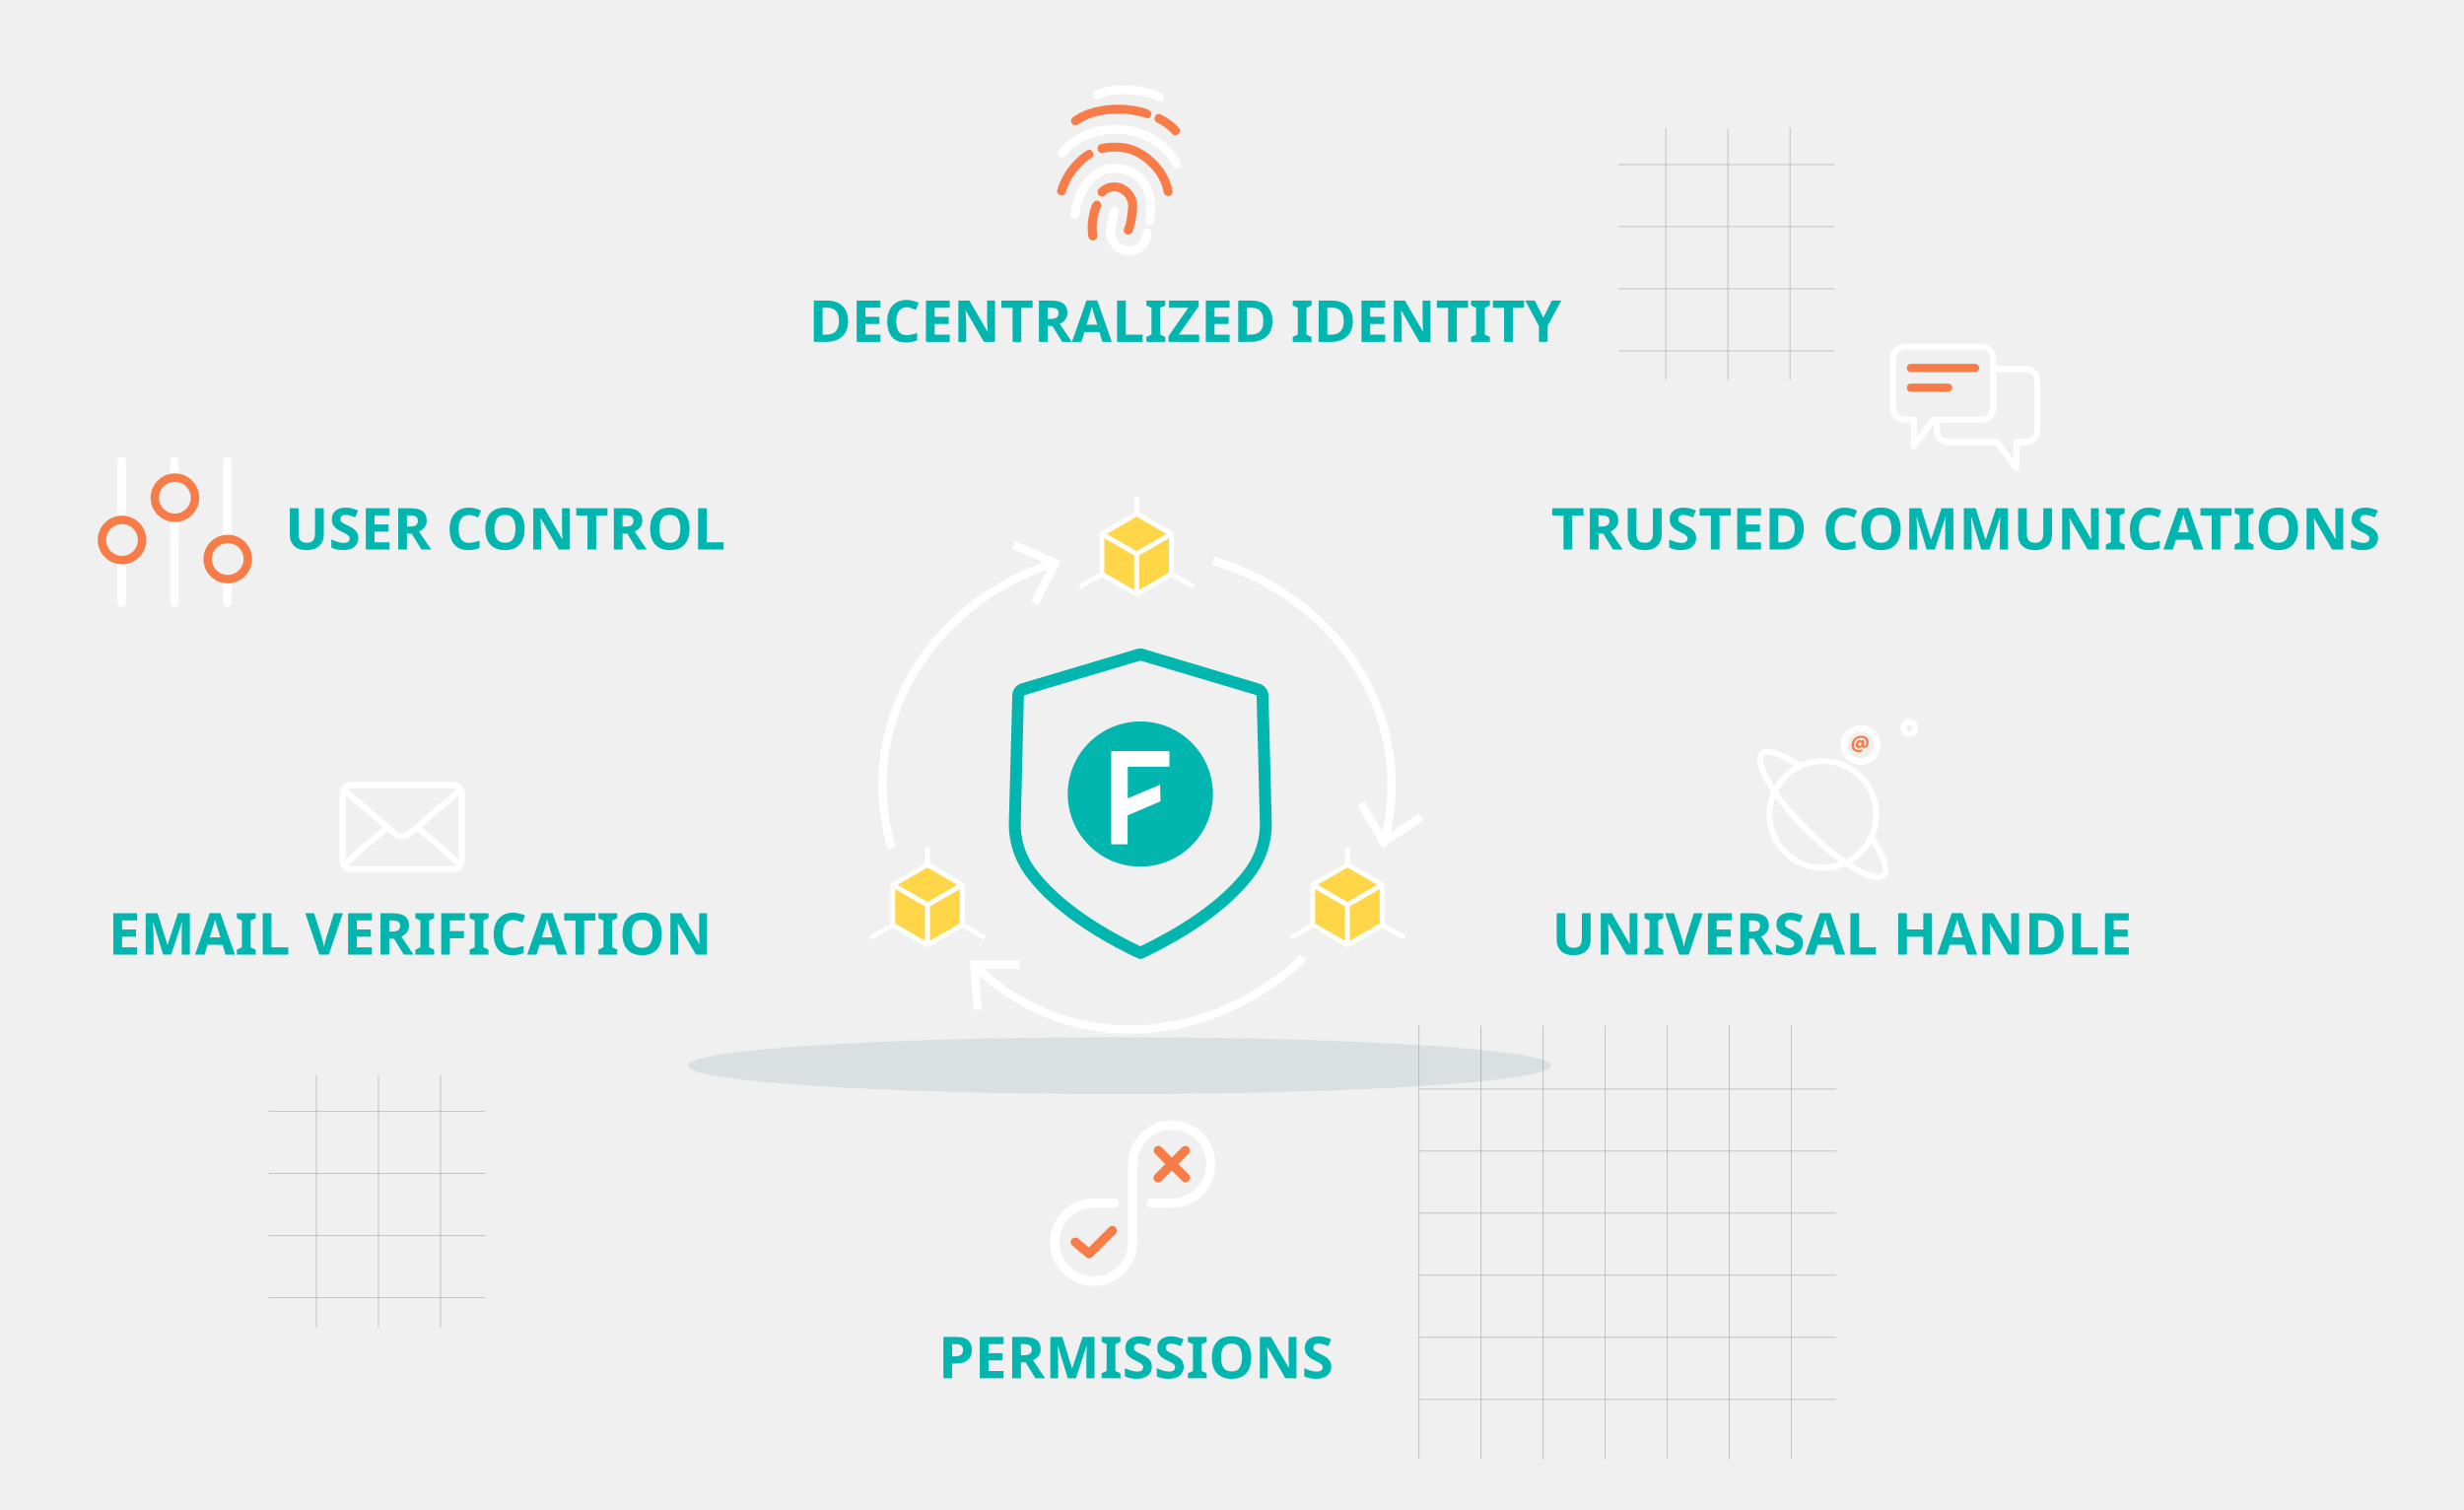
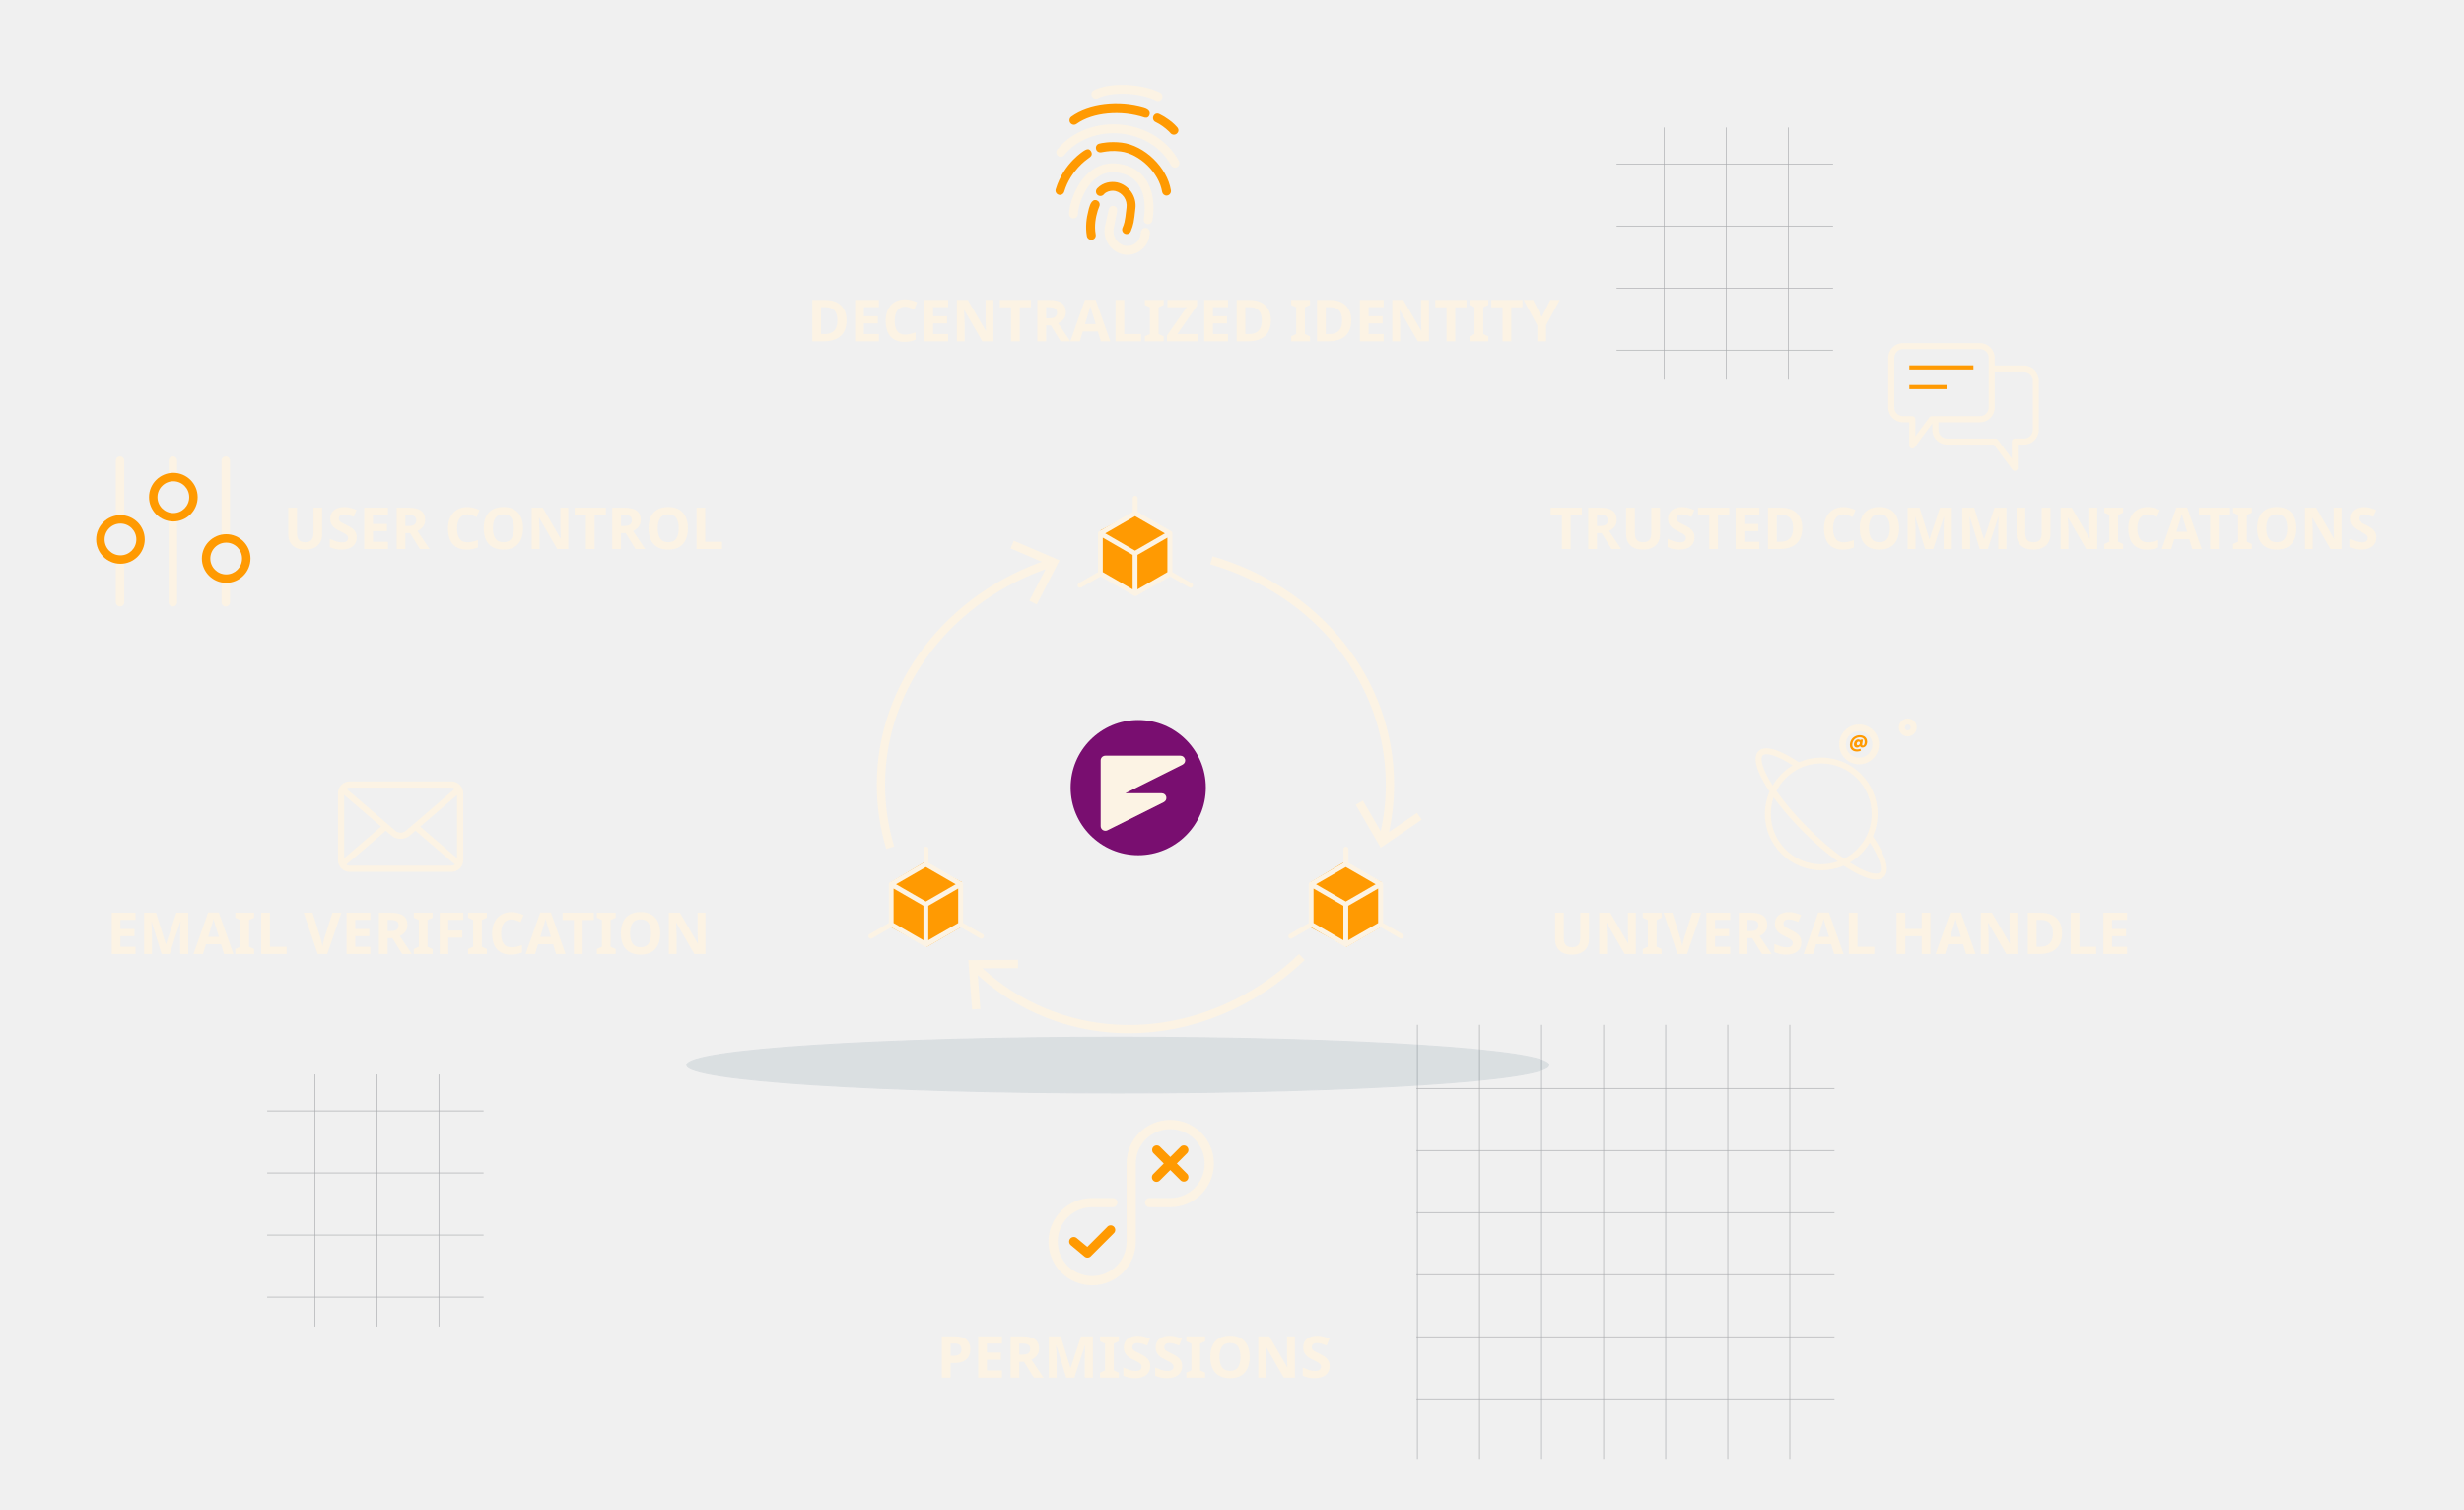
<svg xmlns="http://www.w3.org/2000/svg" viewBox="0 0 596 365">
-   <g fill="#a7a9ac">
-     <g opacity=".8">
-       <path d="m343.13 248.01h.19v105.02h-.19z" />
-       <path d="m358.15 248.01h.19v105.02h-.19z" />
-       <path d="m373.16 248.01h.19v105.02h-.19z" />
-       <path d="m388.18 248.01h.19v105.02h-.19z" />
-       <path d="m403.19 248.01h.19v105.02h-.19z" />
-       <path d="m418.21 248.01h.19v105.02h-.19z" />
-       <path d="m433.22 248.01h.19v105.02h-.19z" />
-     </g>
-     <g opacity=".8">
-       <path d="m343 263.31h101.12v.19h-101.12z" />
-       <path d="m343 278.32h101.12v.19h-101.12z" />
-       <path d="m343 293.34h101.12v.19h-101.12z" />
-       <path d="m343 308.35h101.12v.19h-101.12z" />
-       <path d="m343 323.37h101.12v.19h-101.12z" />
-       <path d="m343 338.39h101.12v.19h-101.12z" />
-     </g>
-     <g opacity=".8">
-       <path d="m76.43 260h.19v61h-.19z" />
-       <path d="m91.45 260h.19v61h-.19z" />
-       <path d="m106.46 260h.19v61h-.19z" />
-     </g>
-     <g opacity=".8">
-       <path d="m65 268.74h52.36v.19h-52.36z" />
-       <path d="m65 283.75h52.36v.19h-52.36z" />
-       <path d="m65 298.77h52.36v.19h-52.36z" />
-       <path d="m65 313.79h52.36v.19h-52.36z" />
-     </g>
-     <g opacity=".8">
-       <path d="m402.84 30.97h.19v61h-.19z" />
-       <path d="m417.85 30.97h.19v61h-.19z" />
-       <path d="m432.87 30.97h.19v61h-.19z" />
-     </g>
-     <g opacity=".8">
-       <path d="m391.41 39.71h52.36v.19h-52.36z" />
-       <path d="m391.41 54.72h52.36v.19h-52.36z" />
-       <path d="m391.41 69.74h52.36v.19h-52.36z" />
-       <path d="m391.41 84.75h52.36v.19h-52.36z" />
-     </g>
+   <style>.E,.H,.G{isolation:isolate}.L{fill:#fcf3e4}.M{fill:#ff9a02}.N{opacity:.8}.O{fill:#a7a9ac}.P{font-family:Poppins-Bold,Poppins}.Q{font-size:14px}.R{font-weight:700}</style>
+   <g class="N O">
+     <use href="#B" />
+     <use href="#B" x="15.02" />
+     <use href="#B" x="30.03" />
+     <use href="#B" x="45.05" />
+     <use href="#B" x="60.06" />
+     <use href="#B" x="75.08" />
+     <use href="#B" x="90.09" />
  </g>
-   <path d="m266.6 139.31v-9.92l8.4-5.39 8 5 .43 10.31-8.12 4.69z" fill="#ffd647" />
-   <path d="m317.39 224.43v-10.92l7.82-4.69 9.31 4.68-.3 10.93-8.12 4.68z" fill="#ffd647" />
-   <path d="m215.92 224.41v-10.92l7.82-4.68 9.31 4.68-.3 10.92-8.11 4.69z" fill="#ffd647" />
-   <path d="m288.59 141.19-4.64-2.68v-9.37s0 0 0 0c0-.05 0-.1-.02-.15 0 0 0 0 0-.01 0-.02-.01-.04-.02-.06 0 0 0 0 0-.01 0-.02-.02-.04-.03-.07-.01-.02-.03-.04-.04-.06-.01-.02-.03-.03-.04-.05-.04-.04-.08-.07-.12-.09l-8.12-4.69v-3.3c0-.33-.27-.6-.6-.6s-.6.27-.6.6v3.3l-8.12 4.69s0 0 0 0c-.04.02-.08.05-.12.09-.01.01-.03.03-.04.05-.01.02-.03.04-.04.06s-.02.04-.03.07v.01c0 .02-.01.04-.02.06v.01c-.01.05-.02.1-.02.15v9.37l-4.64 2.68c-.29.16-.38.53-.22.81.11.19.31.3.52.3.1 0 .2-.03.3-.08l4.64-2.68 8.12 4.69s0 0 0 0l.06.03h.02c.02 0 .03.01.05.02h.03.04.03.05.02s.01 0 .02 0h.05.03.04.03c.02 0 .03-.01.05-.02h.02c.02 0 .04-.02.06-.03l8.12-4.69 4.64 2.68c.09.05.2.08.3.08.21 0 .41-.11.52-.3.16-.29.07-.65-.22-.81zm-13.66-16.22 7.22 4.17-7.22 4.17-7.22-4.17zm-7.82 5.2 5.42 3.13 1.81 1.04v8.34l-7.22-4.17v-8.34zm8.41 12.51v-8.34l1.81-1.04 5.42-3.13v8.34l-7.22 4.17z" fill="#fff" />
-   <path d="m339.57 226.06-4.64-2.68v-9.37s0 0 0 0c0-.05 0-.1-.02-.15 0 0 0 0 0-.01 0-.02-.01-.04-.02-.06 0 0 0 0 0-.01 0-.02-.02-.04-.03-.07-.01-.02-.03-.04-.04-.06-.01-.02-.03-.03-.04-.05-.04-.04-.08-.07-.12-.09l-8.12-4.69v-3.3c0-.33-.27-.6-.6-.6s-.6.27-.6.6v3.3l-8.12 4.69s0 0 0 0c-.04.02-.08.05-.12.09-.01.01-.03.03-.04.05-.01.02-.03.04-.04.06s-.02.04-.03.07v.01c0 .02-.01.04-.02.06v.01c-.01.05-.02.1-.02.15v9.37l-4.64 2.68c-.29.16-.38.53-.22.81.11.19.31.3.52.3.1 0 .2-.03.3-.08l4.64-2.68 8.12 4.69s0 0 0 0l.06.03h.02c.02 0 .03.01.05.02h.03.04.03.05.02s.01 0 .02 0h.05.03.04.03c.02 0 .03-.01.05-.02h.02c.02 0 .04-.02.06-.03l8.12-4.69 4.64 2.68c.09.05.2.08.3.08.21 0 .41-.11.52-.3.16-.29.07-.65-.22-.81zm-13.66-16.22 7.22 4.17-7.22 4.17-7.22-4.17zm-7.82 5.2 5.42 3.13 1.81 1.04v8.34l-7.22-4.17v-8.34zm8.41 12.51v-8.34l1.81-1.04 5.42-3.13v8.34l-7.22 4.17z" fill="#fff" />
-   <path d="m237.99 226.06-4.64-2.68v-9.37s0 0 0 0c0-.05 0-.1-.02-.15 0 0 0 0 0-.01 0-.02-.01-.04-.02-.06 0 0 0 0 0-.01 0-.02-.02-.04-.03-.07-.01-.02-.03-.04-.04-.06-.01-.02-.03-.03-.04-.05-.04-.04-.08-.07-.12-.09l-8.12-4.69v-3.3c0-.33-.27-.6-.6-.6s-.6.27-.6.6v3.3l-8.12 4.69s0 0 0 0c-.04.02-.08.05-.12.09-.01.01-.03.03-.04.05-.01.02-.03.04-.04.06s-.02.04-.03.07v.01c0 .02-.01.04-.02.06v.01c-.01.05-.02.1-.02.15v9.37l-4.64 2.68c-.29.16-.38.53-.22.81.11.19.31.3.52.3.1 0 .2-.03.3-.08l4.64-2.68 8.12 4.69s0 0 0 0c.02.01.04.02.06.03h.02c.02 0 .03.01.05.02h.03.04.03.05.02s.01 0 .02 0h.05.03.04.03c.02 0 .03-.01.05-.02h.02c.02 0 .04-.02.06-.03l8.12-4.69 4.64 2.68c.09.05.2.08.3.08.21 0 .41-.11.52-.3.16-.29.07-.65-.22-.81zm-13.66-16.22 7.22 4.17-7.22 4.17-7.22-4.17zm-7.82 5.2 5.42 3.13 1.81 1.04v8.34l-7.22-4.17v-8.34zm8.41 12.51v-8.34l1.81-1.04 5.42-3.13v8.34l-7.22 4.17z" fill="#fff" />
-   <path d="m215.71 205.17c-1.46-4.85-2.25-9.97-2.25-15.25 0-24.74 17.16-45.79 41.12-53.63" fill="none" stroke="#fff" stroke-miterlimit="10" stroke-width="2" />
-   <path d="m251.15 146.33-1.78-.92 4.52-8.76-9.07-3.88.79-1.84 11.05 4.72z" fill="#fff" />
-   <path d="m334.93 203.08c1.09-4.22 1.66-8.63 1.66-13.16 0-25.45-18.15-46.99-43.19-54.27" fill="none" stroke="#fff" stroke-miterlimit="10" stroke-width="2" />
-   <path d="m344.27 198.39-1.13-1.65-8.14 5.56-4.96-8.52-1.73 1.01 6.04 10.38z" fill="#fff" />
-   <path d="m236.12 233.9c3.12 3.05 6.65 5.75 10.57 8.02 22.04 12.71 49.77 7.75 68.59-10.3" fill="none" stroke="#fff" stroke-miterlimit="10" stroke-width="2" />
-   <path d="m235.52 244.32 1.99-.15-.75-9.83 9.86-.04-.01-2-12.01.05z" fill="#fff" />
-   <text fill="#00b6af" font-family="Poppins-Bold, Poppins" font-size="14" font-weight="700" transform="translate(26.14 230.89)">
-     <tspan x="0" y="0">EMAIL VERIFICATION</tspan>
+   <g class="N O">
+     <use href="#C" />
+     <use href="#C" y="15.01" />
+     <use href="#C" y="30.03" />
+     <use href="#C" y="45.04" />
+     <use href="#C" y="60.06" />
+     <use href="#C" y="75.08" />
+   </g>
+   <g class="N O">
+     <path d="M76.05 259.87h.19v61h-.19zm15.02 0h.19v61h-.19zm15.01 0h.19v61h-.19z" />
+   </g>
+   <g class="N O">
+     <use href="#D" />
+     <use href="#D" y="15.01" />
+     <use href="#D" y="30.03" />
+     <use href="#D" y="45.05" />
+   </g>
+   <g class="N O">
+     <path d="M402.46 30.84h.19v61h-.19zm15.01 0h.19v61h-.19zm15.02 0h.19v61h-.19z" />
+   </g>
+   <g class="N O">
+     <use href="#E" />
+     <use href="#E" y="15.01" />
+     <use href="#E" y="30.03" />
+     <use href="#E" y="45.04" />
+   </g>
+   <path d="M266.22 139.18v-10.92l8.16-4.23 8.72 4.98-.05 10.17-8.12 4.69-8.71-4.69zm50.79 85.12v-10.92l7.82-4.69 9.31 4.68-.3 10.93-8.12 4.68-8.71-4.68zm-101.47-.02v-10.92l7.82-4.68 9.31 4.68-.3 10.92-8.11 4.69-8.72-4.69z" class="M" />
+   <g class="L">
+     <use href="#F" />
+     <use href="#F" x="50.98" y="84.87" />
+     <path d="M237.61 225.93l-4.64-2.68v-9.37h0c0-.05 0-.1-.02-.15h0s0-.05-.02-.07h0l-.03-.08c0-.02-.03-.04-.04-.06h0s-.03-.03-.04-.05h0s-.08-.07-.12-.09h0l-8.12-4.69v-3.3a.6.6 0 0 0-1.2 0v3.3l-8.12 4.69h0s-.08.05-.12.09h0s-.03.03-.04.05h0s-.03.04-.04.06-.02.04-.03.07h0s0 .05-.02.07h0c0 .06-.02.11-.02.16h0v9.37l-4.64 2.68c-.29.16-.38.53-.22.81a.6.6 0 0 0 .52.3c.1 0 .2-.03.3-.08l4.64-2.68 8.12 4.69h0l.06.03h.02s.03 0 .05.02h.34s.03 0 .05-.02h.02l.06-.03h0l8.12-4.69 4.64 2.68a.64.64 0 0 0 .3.08.6.6 0 0 0 .52-.3c.16-.29.07-.65-.22-.81h-.06zm-13.66-16.22l7.22 4.17-7.22 4.17-7.22-4.17 7.22-4.17zm-7.82 5.2l5.42 3.13 1.81 1.04v8.34l-7.22-4.17v-8.34h0zm8.41 12.51v-8.34l1.81-1.04 5.42-3.13v8.34l-7.22 4.17h0zm-10.17-22.09a53.89 53.89 0 0 1-2.29-15.54c0-24.46 16.8-46.4 41.81-54.58l.62 1.9c-24.18 7.91-40.43 29.08-40.43 52.68 0 5.06.74 10.1 2.21 14.96l-1.92.58h0z" />
+     <path d="M250.77 146.2l-1.78-.92 4.52-8.76-9.07-3.88.79-1.84 11.05 4.72-5.51 10.68zm84.75 57l-1.94-.5c1.08-4.18 1.63-8.53 1.63-12.91 0-24.5-17.07-45.92-42.47-53.31l.56-1.92c26.26 7.64 43.91 29.83 43.91 55.23 0 4.55-.57 9.06-1.69 13.41z" />
+     <path d="M343.89 198.26l-1.13-1.65-8.14 5.56-4.96-8.52-1.73 1.01 6.04 10.38 9.92-6.78zm-70.79 51.66c-9.45 0-18.81-2.38-27.29-7.27-3.92-2.27-7.55-5.02-10.77-8.17l1.4-1.43a52.5 52.5 0 0 0 10.37 7.87c21.22 12.24 48.3 8.16 67.4-10.16l1.38 1.44c-12.14 11.64-27.42 17.71-42.5 17.71h.01z" />
+     <path d="M235.14 244.19l1.99-.15-.75-9.83 9.86-.04-.01-2-12.01.05.92 11.97z" />
+     <text class="E P Q R">
+       <tspan x="25.76" y="230.76">EMAIL VERIFICATION</tspan>
+       <tspan x="226.55" y="333.23">PERMISSIONS</tspan>
+     </text>
+     <path d="M41.82 116.42c-.56 0-1.02-.46-1.02-1.02v-3.99c0-.56.46-1.02 1.02-1.02s1.02.46 1.02 1.02v3.99c0 .56-.46 1.02-1.02 1.02zm0 30.27c-.56 0-1.02-.46-1.02-1.02v-20.05c0-.56.46-1.02 1.02-1.02s1.02.46 1.02 1.02v20.05c0 .56-.46 1.02-1.02 1.02z" />
+   </g>
+   <use href="#G" class="M" />
+   <path d="M54.61 130.23c-.56 0-1.02-.46-1.02-1.02v-17.8c0-.56.46-1.02 1.02-1.02s1.02.46 1.02 1.02v17.8c0 .56-.46 1.02-1.02 1.02zm0 16.46c-.56 0-1.02-.46-1.02-1.02v-5.73c0-.56.46-1.02 1.02-1.02s1.02.46 1.02 1.02v5.73c0 .56-.46 1.02-1.02 1.02z" class="L" />
+   <use href="#G" x="12.78" y="14.84" class="M" />
+   <path d="M29.04 126.65c-.56 0-1.02-.46-1.02-1.02v-14.22c0-.56.46-1.02 1.02-1.02s1.02.46 1.02 1.02v14.22c0 .56-.46 1.02-1.02 1.02zm0 20.04c-.56 0-1.02-.46-1.02-1.02v-9.82c0-.56.46-1.02 1.02-1.02s1.02.46 1.02 1.02v9.82c0 .56-.46 1.02-1.02 1.02h0z" class="L" />
+   <path d="M29.14 136.36a5.89 5.89 0 0 1-5.88-5.88 5.89 5.89 0 0 1 5.88-5.88 5.89 5.89 0 0 1 5.88 5.88 5.89 5.89 0 0 1-5.88 5.88zm0-9.72a3.84 3.84 0 0 0 0 7.68 3.84 3.84 0 1 0 0-7.68z" class="M" />
+   <text class="E L P Q R">
+     <tspan x="68.54" y="132.79">USER CONTROL</tspan>
+     <tspan x="374.97" y="230.76">UNIVERSAL HANDLE</tspan>
  </text>
-   <path d="m304.63 165.36-28.39-8.51h-.83l-28.39 8.45c-1.29.41-2.17 1.61-2.17 2.97l-.82 30.54c-.13 4.47 1.19 8.86 3.75 12.53 3.66 5.15 11.39 12.88 27.42 20.46h.08c.17.08.35.13.54.14.19 0 .37-.04.54-.12h.07c16.03-7.6 23.79-15.33 27.43-20.48 2.57-3.67 3.88-8.06 3.75-12.53l-.78-30.54c-.03-1.35-.93-2.52-2.21-2.9zm-3.12 44.3c-3.42 4.8-10.67 12-25.69 19.22-15.02-7.22-22.27-14.43-25.69-19.22-2.21-3.15-3.34-6.94-3.22-10.78l.75-30.54c0-.09.06-.17.15-.21l28.01-8.35 27.98 8.33c.09.03.15.11.15.21l.78 30.54c.12 3.86-1.01 7.65-3.22 10.8z" fill="#00b6af" />
-   <circle cx="275.83" cy="192.06" fill="#00b6af" r="17.56" />
-   <path d="m268.79 181.68v22.54h3.96v-7l7.95-3.4-.1-4.02-7.82 3.3v-7.65h10.08v-3.77z" fill="#fff" />
-   <text fill="#00b6af" font-family="Poppins-Bold, Poppins" font-size="14" font-weight="700" transform="translate(226.93 333.36)">
-     <tspan x="0" y="0">PERMISSIONS</tspan>
+   <text class="G E L P Q R">
+     <tspan x="374.8" y="132.79">TRUSTED COMMUNICATIONS</tspan>
  </text>
-   <path d="m42.2 116.55c-.56 0-1.02-.46-1.02-1.02v-3.99c0-.56.46-1.02 1.02-1.02s1.02.46 1.02 1.02v3.99c0 .56-.46 1.02-1.02 1.02z" fill="#fff" />
-   <path d="m42.2 146.82c-.56 0-1.02-.46-1.02-1.02v-20.05c0-.56.46-1.02 1.02-1.02s1.02.46 1.02 1.02v20.05c0 .56-.46 1.02-1.02 1.02z" fill="#fff" />
-   <path d="m42.31 126.26c-3.24 0-5.88-2.64-5.88-5.88s2.64-5.88 5.88-5.88 5.88 2.64 5.88 5.88-2.64 5.88-5.88 5.88zm0-9.72c-2.12 0-3.84 1.72-3.84 3.84s1.72 3.84 3.84 3.84 3.84-1.72 3.84-3.84-1.72-3.84-3.84-3.84z" fill="#f77c47" />
-   <path d="m54.99 130.36c-.56 0-1.02-.46-1.02-1.02v-17.8c0-.56.46-1.02 1.02-1.02s1.02.46 1.02 1.02v17.8c0 .56-.46 1.02-1.02 1.02z" fill="#fff" />
-   <path d="m54.99 146.82c-.56 0-1.02-.46-1.02-1.02v-5.73c0-.56.46-1.02 1.02-1.02s1.02.46 1.02 1.02v5.73c0 .56-.46 1.02-1.02 1.02z" fill="#fff" />
-   <path d="m55.09 141.1c-3.24 0-5.88-2.64-5.88-5.88s2.64-5.88 5.88-5.88 5.88 2.64 5.88 5.88-2.64 5.88-5.88 5.88zm0-9.72c-2.12 0-3.84 1.72-3.84 3.84s1.72 3.84 3.84 3.84 3.84-1.72 3.84-3.84-1.72-3.84-3.84-3.84z" fill="#f77c47" />
-   <path d="m29.42 126.78c-.56 0-1.02-.46-1.02-1.02v-14.22c0-.56.46-1.02 1.02-1.02s1.02.46 1.02 1.02v14.22c0 .56-.46 1.02-1.02 1.02z" fill="#fff" />
-   <path d="m29.42 146.82c-.56 0-1.02-.46-1.02-1.02v-9.82c0-.56.46-1.02 1.02-1.02s1.02.46 1.02 1.02v9.82c0 .56-.46 1.02-1.02 1.02z" fill="#fff" />
-   <path d="m29.52 136.49c-3.24 0-5.88-2.64-5.88-5.88s2.64-5.88 5.88-5.88 5.88 2.64 5.88 5.88-2.64 5.88-5.88 5.88zm0-9.72c-2.12 0-3.84 1.72-3.84 3.84s1.72 3.84 3.84 3.84 3.84-1.72 3.84-3.84-1.72-3.84-3.84-3.84z" fill="#f77c47" />
-   <text fill="#00b6af" font-family="Poppins-Bold, Poppins" font-size="14" font-weight="700" transform="translate(68.92 132.92)">
-     <tspan x="0" y="0">USER CONTROL</tspan>
+   <text class="E L P Q R">
+     <tspan x="195.21" y="82.56">DECENTRALIZED IDENTITY</tspan>
  </text>
-   <text fill="#00b6af" font-family="Poppins-Bold, Poppins" font-size="14" font-weight="700" transform="translate(375.35 230.89)">
-     <tspan x="0" y="0">UNIVERSAL HANDLE</tspan>
-   </text>
-   <text fill="#00b6af" font-family="Poppins-Bold, Poppins" font-size="14" font-weight="700" transform="translate(375.18 132.92)">
-     <tspan x="0" y="0">TRUSTED COMMUNICATIONS</tspan>
-   </text>
-   <text fill="#00b6af" font-family="Poppins-Bold, Poppins" font-size="14" font-weight="700" transform="translate(195.59 82.69)">
-     <tspan x="0" y="0">DECENTRALIZED IDENTITY</tspan>
-   </text>
-   <ellipse cx="270.75" cy="257.75" fill="#19455e" opacity=".1" rx="104.25" ry="6.75" stroke="#19455e" stroke-miterlimit="10" stroke-width=".25" />
-   <path d="m84.99 189.13h24.59c.79 0 1.5.32 2.02.84s.84 1.23.84 2.02v16.16c0 .79-.32 1.5-.84 2.02s-1.23.84-2.02.84h-24.59c-.79 0-1.5-.32-2.02-.84s-.84-1.23-.84-2.02v-16.16c0-.79.32-1.5.84-2.02s1.23-.84 2.02-.84zm25.42 20.09-9.53-8.17-1.37 1.18c-.61.53-1.42.79-2.21.8-.8 0-1.6-.26-2.21-.78l-1.39-1.19-9.53 8.17c.23.18.52.28.82.28h24.59c.31 0 .6-.11.83-.28zm-26.78-1.51 8.92-7.65-8.92-7.65v15.29zm.53-16.8 10.01 8.58h.01s1.87 1.62 1.87 1.62c.33.28.78.43 1.23.42.46 0 .91-.15 1.25-.44l1.85-1.59h.02s10-8.59 10-8.59c-.23-.18-.52-.28-.83-.28h-24.59c-.31 0-.59.11-.82.28zm26.77 1.52-8.91 7.64 8.91 7.64z" fill="#fff" fill-rule="evenodd" />
-   <path d="m280.49 24.57c-.17 0-.34-.04-.49-.12-3.81-1.96-10.77-2.24-14.06-.57-.53.27-1.18.06-1.45-.47s-.06-1.18.47-1.45c3.85-1.95 11.63-1.64 16.01.57.53.27.75.91.48 1.44-.18.37-.56.6-.97.6z" fill="#fff" />
-   <path d="m284.58 40.68c-.4 0-.76-.22-.95-.57-2.26-4.23-6.76-7.1-12.02-7.66-5.48-.59-10.77 1.41-13.82 5.23-.38.46-1.06.53-1.52.15-.45-.37-.53-1.03-.17-1.49 3.5-4.39 9.53-6.7 15.74-6.03 5.97.65 11.09 3.93 13.69 8.79.28.52.08 1.18-.44 1.46-.16.08-.33.12-.51.12z" fill="#fff" />
-   <path d="m277.08 26.26c-6.19-1.8-13.36-.95-17.53 2.07-.02.02-.05.03-.07.05-.47.37-.55 1.05-.18 1.51.37.47 1.05.55 1.51.18 3.82-2.76 10.73-3.42 16.42-1.52 0 0 .9.32 1.2-.66.16-.53.03-1.24-1.36-1.63z" fill="#f77c47" />
-   <path d="m285.09 30.87c-.04-.06-.94-1.07-2-1.79-.73-.54-1.48-1-2.24-1.36-.72-.34-1.26-.01-1.49.53-.23.55.02 1.18.57 1.41 1.1.52 2.18 1.3 3.2 2.26.12.12.24.25.35.38.38.46 1.05.53 1.52.16.46-.38.62-.98.1-1.58z" fill="#f77c47" />
-   <path d="m278.51 56.66c-.05.37-.11.74-.2 1.1-.78 2.89-3.75 4.6-6.64 3.82-2.84-.85-4.59-3.72-4.03-6.64.59-3.29.45-2.57.94-4.25.27-.79 1.08-.92 1.58-.6.85.56.29 1.4-.38 5.2-.4 1.83.67 3.66 2.45 4.23 1.73.46 3.52-.57 3.98-2.3 0 0 0-.02 0-.03l.13-.84c.27-1.68 2.39-1.3 2.16.3z" fill="#fff" />
-   <path d="m278.09 54.35c-.07 0-.15 0-.22-.02-.58-.12-.95-.69-.83-1.26.02-.08 1-5.04-1.29-8.34-1.08-1.55-2.75-2.51-4.97-2.86-2.11-.33-3.99.22-5.6 1.61-2.89 2.51-4.08 7.02-4.07 8.4 0 .59-.47 1.07-1.06 1.08 0 0 0 0-.01 0-.58 0-1.06-.47-1.07-1.06-.02-1.96 1.4-7.09 4.8-10.04 2.11-1.83 4.58-2.54 7.33-2.11 2.82.44 4.98 1.7 6.4 3.76 2.82 4.07 1.67 9.74 1.62 9.98-.11.5-.55.85-1.04.85z" fill="#fff" />
-   <path d="m265.69 48.59c-.16-.06-.34-.09-.51-.07-1.06.14-1.43 2.12-1.54 2.59-.43 1.64-.78 3.79-.37 6.13.07.4.36.73.74.85.17.05.35.07.52.04.59-.1.98-.67.88-1.26-.4-2.23.03-4.27.49-5.79.1-.31.29-.79.4-1.08.22-.56-.06-1.19-.62-1.4z" fill="#f77c47" />
-   <path d="m270.56 44.23c-1.42-.28-3.35-.04-4.78 1.45-.28.29-.38.72-.26 1.1.05.17.15.32.27.44.43.42 1.12.41 1.53-.02.13-.14.27-.34.7-.57.63-.33 1.36-.46 2.11-.31 1.82.44 3 2.2 2.73 4.05-.42 3.83-.57 3.84-.98 4.89-.22.56.05 1.19.61 1.41s1.19-.05 1.41-.61c.66-1.65.76-2.17 1.12-5.49.36-2.95-1.57-5.69-4.47-6.35z" fill="#f77c47" />
-   <path d="m283.6 46.17c-.89-5.56-6.35-10.86-11.9-11.54-2.9-.35-5.05.15-5.36.23-.02 0-1.05.17-.84 1.32.11.59.73.9 1.31.78.22-.05.43-.08.64-.11.73-.1 1.92-.34 3.98-.09 4.63.57 9.3 5.14 10.05 9.77.09.52.55.91 1.08.9l.15-.02s0 0 0 0c.59-.1.98-.65.89-1.24z" fill="#f77c47" />
-   <path d="m263.56 36.23c-.37 0-.9.31-.9.32 0 0-5 2.95-6.92 9.33 0 .02-.01.04-.02.05-.15.58.2 1.16.78 1.31s1.14-.21 1.31-.78c1.52-5.11 5.59-7.85 5.59-7.85.11-.06.56-.42.69-.52.85-.65.08-1.86-.53-1.86z" fill="#f77c47" />
-   <path d="m283.44 271c-5.83 0-10.56 4.73-10.56 10.56v18.89c0 4.6-3.73 8.33-8.33 8.33s-8.33-3.73-8.33-8.33 3.73-8.33 8.33-8.33h5c.61 0 1.11-.5 1.11-1.11s-.5-1.11-1.11-1.11h-5c-5.83 0-10.56 4.73-10.56 10.56s4.73 10.56 10.56 10.56 10.56-4.73 10.56-10.56v-18.89c0-4.6 3.73-8.33 8.33-8.33s8.33 3.73 8.33 8.33-3.73 8.33-8.33 8.33h-5c-.61 0-1.11.5-1.11 1.11s.5 1.11 1.11 1.11h5c5.83 0 10.56-4.73 10.56-10.56s-4.73-10.56-10.56-10.56z" fill="#fff" />
-   <path d="m268.22 296.88-4.84 4.84-2.56-2.13c-.47-.39-1.17-.33-1.57.14-.39.47-.33 1.17.14 1.57l3.33 2.78c.44.37 1.09.33 1.49-.07l5.56-5.56c.46-.41.49-1.11.08-1.57s-1.11-.49-1.57-.08c-.03.02-.05.05-.08.08z" fill="#f77c47" />
-   <path d="m279.33 285.67c.43.43 1.13.43 1.57 0l2.55-2.54 2.55 2.54c.47.4 1.17.34 1.57-.12.36-.42.36-1.03 0-1.45l-2.54-2.55 2.54-2.55c.4-.47.34-1.17-.12-1.57-.42-.36-1.03-.36-1.45 0l-2.55 2.54-2.55-2.54c-.47-.4-1.17-.34-1.57.12-.36.42-.36 1.03 0 1.45l2.54 2.55-2.54 2.55c-.43.43-.43 1.13 0 1.57z" fill="#f77c47" />
-   <path d="m489.99 88.53h-7.13v-1.84c0-1.96-1.59-3.55-3.55-3.56h-18.64c-1.96 0-3.55 1.6-3.55 3.56v12.02c0 1.96 1.59 3.55 3.55 3.56h1.53v5.62c0 .31.2.59.5.69s.63 0 .81-.26l4.27-5.77v1.56c0 1.96 1.6 3.55 3.56 3.55h11.32l4.48 6.05c.19.25.52.36.81.26.3-.1.5-.38.5-.69v-5.62h1.53c1.96 0 3.55-1.59 3.55-3.55v-12.02c0-1.96-1.59-3.55-3.55-3.55zm-22.94 12.57-3.38 4.57v-4.14c0-.19-.08-.38-.21-.52-.14-.14-.32-.21-.52-.21h-2.26c-1.16 0-2.09-.94-2.09-2.1v-12.02c0-1.16.93-2.1 2.09-2.1h18.64c1.16 0 2.09.94 2.09 2.1v12.02c0 1.16-.93 2.1-2.09 2.1h-11.68c-.23 0-.45.11-.58.29zm25.03 3c0 1.15-.94 2.09-2.09 2.09h-2.26c-.4 0-.73.33-.73.73v4.14l-3.38-4.57c-.14-.19-.35-.29-.58-.29h-11.69c-1.16 0-2.1-.93-2.1-2.09v-1.84h10.07c1.96 0 3.55-1.6 3.55-3.56v-8.72h7.13c1.15 0 2.09.94 2.09 2.09v12.03z" fill="#fff" />
-   <path d="m462.22 89h15.5" fill="none" stroke="#f77c47" stroke-linecap="round" stroke-miterlimit="10" stroke-width="2" />
-   <path d="m462.22 93.77h9" fill="none" stroke="#f77c47" stroke-linecap="round" stroke-miterlimit="10" stroke-width="2" />
-   <path d="m454.54 197c0-7.51-6.11-13.63-13.63-13.63-1.87 0-3.69.39-5.42 1.13-2.93-1.96-7.77-4.66-9.76-2.68-1.98 1.98.72 6.83 2.68 9.76-.74 1.73-1.13 3.54-1.13 5.42 0 7.51 6.11 13.63 13.63 13.63 1.87 0 3.69-.39 5.42-1.13 2.21 1.47 5.5 3.37 7.84 3.37.76 0 1.43-.2 1.92-.69 1.98-1.98-.72-6.83-2.68-9.76.74-1.73 1.13-3.54 1.13-5.42zm-1.44 0c0 1.8-.39 3.55-1.15 5.19-.3.62-.64 1.22-1.04 1.78-.13.18-.29.34-.43.52-.28.36-.56.72-.88 1.05-.19.19-.41.36-.61.54-.31.27-.61.55-.94.79-.23.17-.49.31-.74.46-.28.17-.55.34-.84.49-.33-.23-.67-.49-1.01-.73-.34-.25-.68-.49-1.03-.76-.42-.33-.85-.68-1.28-1.03-.33-.27-.65-.52-.99-.8-.49-.41-.98-.86-1.47-1.3-.27-.24-.54-.47-.81-.72-.76-.7-1.52-1.43-2.27-2.18s-1.48-1.51-2.19-2.28c-.22-.24-.43-.49-.65-.73-.47-.52-.94-1.04-1.38-1.56-.24-.29-.46-.56-.69-.85-.39-.47-.78-.95-1.15-1.42-.23-.29-.43-.58-.64-.87-.29-.38-.57-.77-.83-1.15.15-.29.32-.57.49-.85.15-.25.29-.5.46-.74.24-.33.52-.64.8-.95.18-.2.34-.42.53-.61.33-.32.7-.61 1.06-.89.17-.14.33-.29.51-.42.56-.39 1.15-.74 1.78-1.04 1.65-.76 3.39-1.15 5.2-1.15 6.72 0 12.19 5.47 12.19 12.19zm-26.34-14.15c.18-.18.49-.29.92-.29 1.2 0 3.33.78 6.32 2.69-.03.02-.05.04-.08.05-.41.25-.81.52-1.19.81-.1.08-.2.16-.3.24-.8.64-1.53 1.37-2.17 2.17-.08.1-.16.2-.24.31-.29.38-.55.77-.8 1.18-.02.03-.04.06-.06.09-2.59-4.05-3.1-6.54-2.4-7.24zm14.15 26.34c-6.72 0-12.19-5.47-12.19-12.19 0-1.37.23-2.72.67-4.01.17.23.36.47.53.7.22.3.45.6.68.9.36.46.74.93 1.12 1.39.23.28.46.56.7.84.44.52.9 1.03 1.37 1.55.21.23.41.47.63.7.7.75 1.41 1.5 2.15 2.24s1.49 1.45 2.24 2.15c.25.23.5.45.75.67.5.45 1 .9 1.5 1.33.3.25.59.49.88.73.45.38.91.74 1.36 1.09.31.24.61.47.91.69.23.17.47.36.69.53-1.29.45-2.63.67-4.01.67zm14.15 1.97c-.7.7-3.19.19-7.24-2.4.03-.02.05-.04.08-.05.41-.25.81-.52 1.19-.81.1-.08.21-.16.31-.24.8-.64 1.53-1.36 2.17-2.17.08-.1.17-.21.25-.32.28-.37.54-.75.78-1.15.02-.04.05-.07.07-.11 2.59 4.05 3.1 6.54 2.4 7.24zm-5-26.16c2.66 0 4.82-2.16 4.82-4.82s-2.16-4.82-4.82-4.82-4.82 2.16-4.82 4.82 2.16 4.82 4.82 4.82zm0-8.04c1.77 0 3.22 1.44 3.22 3.22s-1.44 3.22-3.22 3.22-3.22-1.44-3.22-3.22 1.44-3.22 3.22-3.22zm11.77-3.05c-1.19 0-2.16.97-2.16 2.16s.97 2.16 2.16 2.16 2.16-.97 2.16-2.16-.97-2.16-2.16-2.16zm0 2.89c-.4 0-.72-.32-.72-.72s.32-.72.72-.72.72.32.72.72-.32.72-.72.72z" fill="#fff" />
-   <path d="m451.19 178.15c.26.13.46.32.6.55s.21.51.21.82c0 .25-.04.48-.13.7s-.22.39-.39.52-.37.19-.6.19c-.16 0-.29-.03-.39-.09s-.17-.15-.21-.26c-.08.12-.19.2-.32.27-.13.06-.27.1-.43.1-.22 0-.39-.07-.52-.2s-.19-.31-.19-.54c0-.22.04-.42.13-.61s.21-.34.37-.46.33-.17.53-.17c.25 0 .42.09.5.27l.04-.23h.61l-.19 1.11c0 .05-.01.1-.01.14 0 .13.06.19.17.19.14 0 .25-.09.33-.27.07-.18.11-.39.11-.63 0-.34-.11-.61-.32-.8s-.51-.29-.9-.29c-.33 0-.63.08-.9.24s-.48.38-.64.65c-.15.28-.23.58-.23.91 0 .36.1.64.31.83s.5.3.88.3c.29 0 .55-.05.78-.16l.12.48c-.29.13-.61.19-.98.19-.34 0-.63-.06-.89-.19s-.45-.31-.59-.55-.21-.52-.21-.84c0-.45.11-.85.32-1.21s.5-.65.87-.85c.37-.21.78-.31 1.23-.31.35 0 .65.07.91.2zm-1.17 2.17c.07-.05.13-.12.17-.2s.06-.17.06-.27-.03-.18-.08-.25c-.06-.06-.13-.1-.23-.1-.13 0-.24.06-.32.17-.09.11-.13.25-.13.4 0 .1.02.18.07.23s.12.09.22.09c.08 0 .16-.03.23-.08z" fill="#f77c47" />
+   <ellipse class="H" cx="270.37" cy="257.62" rx="104.25" ry="6.75" fill="#19455e" opacity=".1" stroke="#19455e" stroke-width=".25" />
+   <g class="L">
+     <path d="M84.61 189h24.59a2.84 2.84 0 0 1 2.86 2.86v16.16a2.84 2.84 0 0 1-2.86 2.86H84.61a2.84 2.84 0 0 1-2.86-2.86v-16.16a2.84 2.84 0 0 1 2.86-2.86h0zm25.42 20.09l-9.53-8.17-1.37 1.18c-.61.53-1.42.79-2.21.8-.8 0-1.6-.26-2.21-.78l-1.39-1.19-9.53 8.17c.23.18.52.28.82.28h24.59c.31 0 .6-.11.83-.28h0zm-26.78-1.51l8.92-7.65-8.92-7.65v15.29h0zm.53-16.8l10.01 8.58h.01l1.87 1.62c.33.28.78.43 1.23.42.46 0 .91-.15 1.25-.44l1.85-1.59h.02l10-8.59a1.34 1.34 0 0 0-.83-.28H84.6c-.31 0-.59.11-.82.28h0zm26.77 1.52l-8.91 7.64 8.91 7.64V192.3h0z" fill-rule="evenodd" />
+     <path d="M280.11 24.44c-.17 0-.34-.04-.49-.12-3.81-1.96-10.77-2.24-14.06-.57a1.08 1.08 0 0 1-1.45-.47 1.08 1.08 0 0 1 .47-1.45c3.85-1.95 11.63-1.64 16.01.57a1.07 1.07 0 0 1 .48 1.44c-.18.37-.56.6-.97.6h0zm4.09 16.11a1.08 1.08 0 0 1-.95-.57c-2.26-4.23-6.76-7.1-12.02-7.66-5.48-.59-10.77 1.41-13.82 5.23a1.08 1.08 0 0 1-1.52.15c-.45-.37-.53-1.03-.17-1.49 3.5-4.39 9.53-6.7 15.74-6.03 5.97.65 11.09 3.93 13.69 8.79.28.52.08 1.18-.44 1.46h0c-.16.08-.33.12-.51.12h0z" />
+   </g>
+   <path d="M276.7 26.13c-6.19-1.8-13.36-.95-17.53 2.07-.02.02-.05.03-.07.05a1.075 1.075 0 0 0 1.33 1.69c3.82-2.76 10.73-3.42 16.42-1.52 0 0 .9.32 1.2-.66.16-.53.03-1.24-1.36-1.63h0zm8.01 4.61c-.04-.06-.94-1.07-2-1.79-.73-.54-1.48-1-2.24-1.36-.72-.34-1.26-.01-1.49.53-.23.55.02 1.18.57 1.41 1.1.52 2.18 1.3 3.2 2.26l.35.38a1.09 1.09 0 0 0 1.52.16c.46-.38.62-.98.1-1.58h-.01z" class="M" />
+   <path d="M278.13 56.53l-.2 1.1c-.78 2.89-3.75 4.6-6.64 3.82a5.8 5.8 0 0 1-4.03-6.64l.94-4.25c.27-.79 1.08-.92 1.58-.6.85.56.29 1.4-.38 5.2-.4 1.83.67 3.66 2.45 4.23 1.73.46 3.52-.57 3.98-2.3v-.03l.13-.84c.27-1.68 2.39-1.3 2.16.3h.01zm-.42-2.31c-.07 0-.15 0-.22-.02a1.07 1.07 0 0 1-.83-1.26c.02-.08 1-5.04-1.29-8.34-1.08-1.55-2.75-2.51-4.97-2.86-2.11-.33-3.99.22-5.6 1.61-2.89 2.51-4.08 7.02-4.07 8.4a1.08 1.08 0 0 1-1.06 1.08h-.01c-.58 0-1.06-.47-1.07-1.06-.02-1.96 1.4-7.09 4.8-10.04 2.11-1.83 4.58-2.54 7.33-2.11 2.82.44 4.98 1.7 6.4 3.76 2.82 4.07 1.67 9.74 1.62 9.98-.11.5-.55.85-1.04.85h.01z" class="L" />
+   <path d="M265.31 48.46a1.11 1.11 0 0 0-.51-.07c-1.06.14-1.43 2.12-1.54 2.59h0c-.43 1.64-.78 3.79-.37 6.13a1.09 1.09 0 0 0 .74.85c.17.05.35.07.52.04a1.09 1.09 0 0 0 .88-1.26h0c-.4-2.23.03-4.27.49-5.79l.4-1.08h0c.22-.56-.06-1.19-.62-1.4h.01zm4.87-4.36c-1.42-.28-3.35-.04-4.78 1.45-.28.29-.38.72-.26 1.1a1.05 1.05 0 0 0 .27.44c.43.42 1.12.41 1.53-.02h0c.13-.14.27-.34.7-.57a3.17 3.17 0 0 1 2.11-.31c1.82.44 3 2.2 2.73 4.05-.42 3.83-.57 3.84-.98 4.89-.22.56.05 1.19.61 1.41s1.19-.05 1.41-.61c.66-1.65.76-2.17 1.12-5.49.36-2.95-1.57-5.69-4.47-6.35h.01zm13.04 1.94c-.89-5.56-6.35-10.86-11.9-11.54-2.9-.35-5.05.15-5.36.23a1.04 1.04 0 0 0-.84 1.32c.11.59.73.9 1.31.78.22-.05.43-.08.64-.11.73-.1 1.92-.34 3.98-.09 4.63.57 9.3 5.14 10.05 9.77.09.52.55.91 1.08.9l.15-.02h0c.59-.1.98-.65.89-1.24h0zm-20.04-9.94c-.37 0-.9.31-.9.32 0 0-5 2.95-6.92 9.33 0 .02 0 .04-.02.05-.15.58.2 1.16.78 1.31s1.14-.21 1.31-.78c1.52-5.11 5.59-7.85 5.59-7.85.11-.06.56-.42.69-.52.85-.65.08-1.86-.53-1.86z" class="M" />
+   <path d="M283.06,270.87c-5.83,0-10.56,4.73-10.56,10.56v18.89c0,4.6-3.73,8.33-8.33,8.33s-8.33-3.73-8.33-8.33,3.73-8.33,8.33-8.33h5c.61,0,1.11-.5,1.11-1.11s-.5-1.11-1.11-1.11h-5c-5.83,0-10.56,4.73-10.56,10.56s4.73,10.56,10.56,10.56,10.56-4.73,10.56-10.56v-18.89c0-4.6,3.73-8.33,8.33-8.33s8.33,3.73,8.33,8.33-3.73,8.33-8.33,8.33h-5c-.61,0-1.11.5-1.11,1.11s.5,1.11,1.11,1.11h5c5.83,0,10.56-4.73,10.56-10.56s-4.73-10.56-10.56-10.56h0Z" class="L" />
+   <path d="M267.84 296.75l-4.84 4.84-2.56-2.13a1.12 1.12 0 0 0-1.57.14 1.12 1.12 0 0 0 .14 1.57h0l3.33 2.78c.44.37 1.09.33 1.49-.07l5.56-5.56c.46-.41.49-1.11.08-1.57s-1.11-.49-1.57-.08c-.03.02-.05.05-.08.08h.02zm11.11-11.21c.43.43 1.13.43 1.57 0l2.55-2.54 2.55 2.54a1.12 1.12 0 0 0 1.57-.12 1.11 1.11 0 0 0 0-1.45l-2.54-2.55 2.54-2.55a1.12 1.12 0 0 0-.12-1.57 1.11 1.11 0 0 0-1.45 0l-2.55 2.54-2.55-2.54a1.12 1.12 0 0 0-1.57.12 1.11 1.11 0 0 0 0 1.45l2.54 2.55-2.54 2.55c-.43.43-.43 1.13 0 1.57z" class="M" />
+   <path d="M489.61 88.4h-7.13v-1.84c0-1.96-1.59-3.55-3.55-3.56h-18.64a3.56 3.56 0 0 0-3.55 3.56v12.02c0 1.96 1.59 3.55 3.55 3.56h1.53v5.62a.73.73 0 0 0 .5.69c.3.1.63 0 .81-.26l4.27-5.77v1.56a3.56 3.56 0 0 0 3.56 3.55h11.32l4.48 6.05c.19.25.52.36.81.26a.73.73 0 0 0 .5-.69v-5.62h1.53a3.55 3.55 0 0 0 3.55-3.55V91.96a3.55 3.55 0 0 0-3.55-3.55h.01zm-22.94 12.57l-3.38 4.57v-4.14a.78.78 0 0 0-.21-.52c-.14-.14-.32-.21-.52-.21h-2.26a2.09 2.09 0 0 1-2.09-2.1V86.55a2.09 2.09 0 0 1 2.09-2.1h18.64a2.09 2.09 0 0 1 2.09 2.1v12.02a2.09 2.09 0 0 1-2.09 2.1h-11.68a.72.72 0 0 0-.58.29h-.01zm25.03 3h0c0 1.15-.94 2.09-2.09 2.09h-2.26c-.4 0-.73.33-.73.73v4.14l-3.38-4.57c-.14-.19-.35-.29-.58-.29h-11.69a2.09 2.09 0 0 1-2.1-2.09v-1.84h10.07a3.56 3.56 0 0 0 3.55-3.56v-8.72h7.13c1.15 0 2.09.94 2.09 2.09v12.03h0z" class="L" />
+   <path d="M461.84 88.87h15.5m-15.5 4.77h9" fill="none" stroke="#ff9a02" stroke-miterlimit="10" />
+   <path d="M454.16 196.87a13.65 13.65 0 0 0-13.63-13.63 13.71 13.71 0 0 0-5.42 1.13c-2.93-1.96-7.77-4.66-9.76-2.68-1.98 1.98.72 6.83 2.68 9.76-.74 1.73-1.13 3.54-1.13 5.42a13.65 13.65 0 0 0 13.63 13.63 13.71 13.71 0 0 0 5.42-1.13c2.21 1.47 5.5 3.37 7.84 3.37.76 0 1.43-.2 1.92-.69 1.98-1.98-.72-6.83-2.68-9.76.74-1.73 1.13-3.54 1.13-5.42h0zm-1.44 0c0 1.8-.39 3.55-1.15 5.19a12.17 12.17 0 0 1-1.04 1.78c-.13.18-.29.34-.43.52-.28.36-.56.72-.88 1.05-.19.19-.41.36-.61.54-.31.27-.61.55-.94.79-.23.17-.49.31-.74.46-.28.17-.55.34-.84.49-.33-.23-.67-.49-1.01-.73l-1.03-.76-1.28-1.03-.99-.8c-.49-.41-.98-.86-1.47-1.3l-.81-.72a76.81 76.81 0 0 1-2.27-2.18c-.75-.75-1.48-1.51-2.19-2.28-.22-.24-.43-.49-.65-.73l-1.38-1.56-.69-.85-1.15-1.42c-.23-.29-.43-.58-.64-.87-.29-.38-.57-.77-.83-1.15.15-.29.32-.57.49-.85.15-.25.29-.5.46-.74.24-.33.52-.64.8-.95.18-.2.34-.42.53-.61a12.8 12.8 0 0 1 1.06-.89c.17-.14.33-.29.51-.42.56-.39 1.15-.74 1.78-1.04a12.32 12.32 0 0 1 5.2-1.15 12.21 12.21 0 0 1 12.19 12.19h0v.02h0zm-26.34-14.15c.18-.18.49-.29.92-.29 1.2 0 3.33.78 6.32 2.69-.03.02-.05.04-.08.05a13.84 13.84 0 0 0-1.19.81l-.3.24c-.8.64-1.53 1.37-2.17 2.17-.08.1-.16.2-.24.31-.29.38-.55.77-.8 1.18l-.06.09c-2.59-4.05-3.1-6.54-2.4-7.24h0zm14.15 26.34a12.21 12.21 0 0 1-12.19-12.19c0-1.37.23-2.72.67-4.01l.53.7.68.9 1.12 1.39.7.84a63.46 63.46 0 0 0 1.37 1.55c.21.23.41.47.63.7l2.15 2.24c.74.74 1.49 1.45 2.24 2.15.25.23.5.45.75.67l1.5 1.33.88.73c.45.38.91.74 1.36 1.09l.91.69c.23.17.47.36.69.53-1.29.45-2.63.67-4.01.67h0l.02.02h0zm14.15 1.97c-.7.7-3.19.19-7.24-2.4.03-.02.05-.04.08-.05a13.84 13.84 0 0 0 1.19-.81c.1-.08.21-.16.31-.24.8-.64 1.53-1.36 2.17-2.17.08-.1.17-.21.25-.32.28-.37.54-.75.78-1.15.02-.04.05-.07.07-.11 2.59 4.05 3.1 6.54 2.4 7.24h-.01zm-5-26.16c2.66 0 4.82-2.16 4.82-4.82s-2.16-4.82-4.82-4.82-4.82 2.16-4.82 4.82 2.16 4.82 4.82 4.82zm0-8.04c1.77 0 3.22 1.44 3.22 3.22a3.22 3.22 0 1 1-6.44 0 3.22 3.22 0 0 1 3.22-3.22zm11.77-3.05c-1.19 0-2.16.97-2.16 2.16s.97 2.16 2.16 2.16 2.16-.97 2.16-2.16-.97-2.16-2.16-2.16zm0 2.89c-.4 0-.72-.32-.72-.72s.32-.72.72-.72.72.32.72.72-.32.72-.72.72z" class="L" />
+   <path d="M450.81,178.02c.26.13.46.32.6.55s.21.51.21.82c0,.25-.04.48-.13.7s-.22.39-.39.52-.37.19-.6.19c-.16,0-.29-.03-.39-.09s-.17-.15-.21-.26c-.08.12-.19.2-.32.27-.13.06-.27.1-.43.1-.22,0-.39-.07-.52-.2-.13-.13-.19-.31-.19-.54s.04-.42.13-.61.21-.34.37-.46c.16-.12.33-.17.53-.17.25,0,.42.09.5.27l.04-.23h.61l-.19,1.11c0,.05-.01.1-.01.14,0,.13.06.19.17.19.14,0,.25-.09.33-.27.07-.18.11-.39.11-.63,0-.34-.11-.61-.32-.8-.21-.19-.51-.29-.9-.29-.33,0-.63.08-.9.24s-.48.38-.64.65c-.15.28-.23.58-.23.91,0,.36.1.64.31.83s.5.3.88.3c.29,0,.55-.05.78-.16l.12.48c-.29.13-.61.19-.98.19-.34,0-.63-.06-.89-.19s-.45-.31-.59-.55c-.14-.24-.21-.52-.21-.84,0-.45.11-.85.32-1.21.21-.36.5-.65.87-.85.37-.21.78-.31,1.23-.31.35,0,.65.07.91.2h.02ZM449.64,180.19c.07-.05.13-.12.17-.2s.06-.17.06-.27-.03-.18-.08-.25c-.06-.06-.13-.1-.23-.1-.13,0-.24.06-.32.17-.09.11-.13.25-.13.4,0,.1.02.18.07.23s.12.09.22.09c.08,0,.16-.03.23-.08h0Z" class="M" />
+   <circle cx="275.32" cy="190.5" r="16.35" fill="#790e70" />
+   <path d="M286.63,183.65c-.12-.51-.58-.87-1.1-.87h-18.16c-.63,0-1.14.51-1.14,1.14v15.89c0,.39.2.76.54.97.18.11.39.17.6.17.17,0,.35-.04.51-.12l13.62-6.81c.47-.24.72-.76.6-1.28s-.58-.87-1.1-.87h-8.81l13.86-6.93c.47-.24.72-.76.6-1.28h-.02Z" class="L" />
+   <defs>
+     <path id="B" d="M342.75 247.88h.19V352.9h-.19z" />
+     <path id="C" d="M342.62 263.18h101.12v.19H342.62z" />
+     <path id="D" d="M64.62 268.61h52.36v.19H64.62z" />
+     <path id="E" d="M391.03 39.58h52.36v.19h-52.36z" />
+     <path id="F" d="M288.21 141.06l-4.64-2.68v-9.37h0c0-.05 0-.1-.02-.15h0s-.01-.05-.02-.07h0l-.03-.08c-.01-.02-.03-.04-.04-.06h0s-.03-.03-.04-.05h0s-.08-.07-.12-.09h0l-8.12-4.69v-3.3a.6.6 0 1 0-1.2 0v3.3l-8.12 4.69h0s-.08.05-.12.09h0s-.03.03-.04.05h0s-.03.04-.04.06-.02.04-.03.07h0s-.01.05-.02.07h0c-.01.06-.02.11-.02.16h0v9.37l-4.64 2.68c-.29.16-.38.53-.22.81a.6.6 0 0 0 .52.3c.1 0 .2-.03.3-.08l4.64-2.68 8.12 4.69h0l.06.03h.02s.03 0 .05.02h.34s.03 0 .05-.02h.02l.06-.03h0l8.12-4.69 4.64 2.68a.64.64 0 0 0 .3.08.6.6 0 0 0 .52-.3c.16-.29.07-.65-.22-.81h-.06 0zm-13.66-16.22l7.22 4.17-7.22 4.17-7.22-4.17 7.22-4.17zm-7.82 5.2l5.42 3.13 1.81 1.04v8.34l-7.22-4.17v-8.34h-.01zm8.41 12.51v-8.34l1.81-1.04 5.42-3.13v8.34l-7.22 4.17h-.01z" />
+     <path id="G" d="M41.93 126.13a5.89 5.89 0 0 1-5.88-5.88 5.89 5.89 0 0 1 5.88-5.88 5.89 5.89 0 0 1 5.88 5.88 5.89 5.89 0 0 1-5.88 5.88zm0-9.72a3.84 3.84 0 1 0 0 7.68 3.84 3.84 0 1 0 0-7.68z" />
+   </defs>
</svg>
